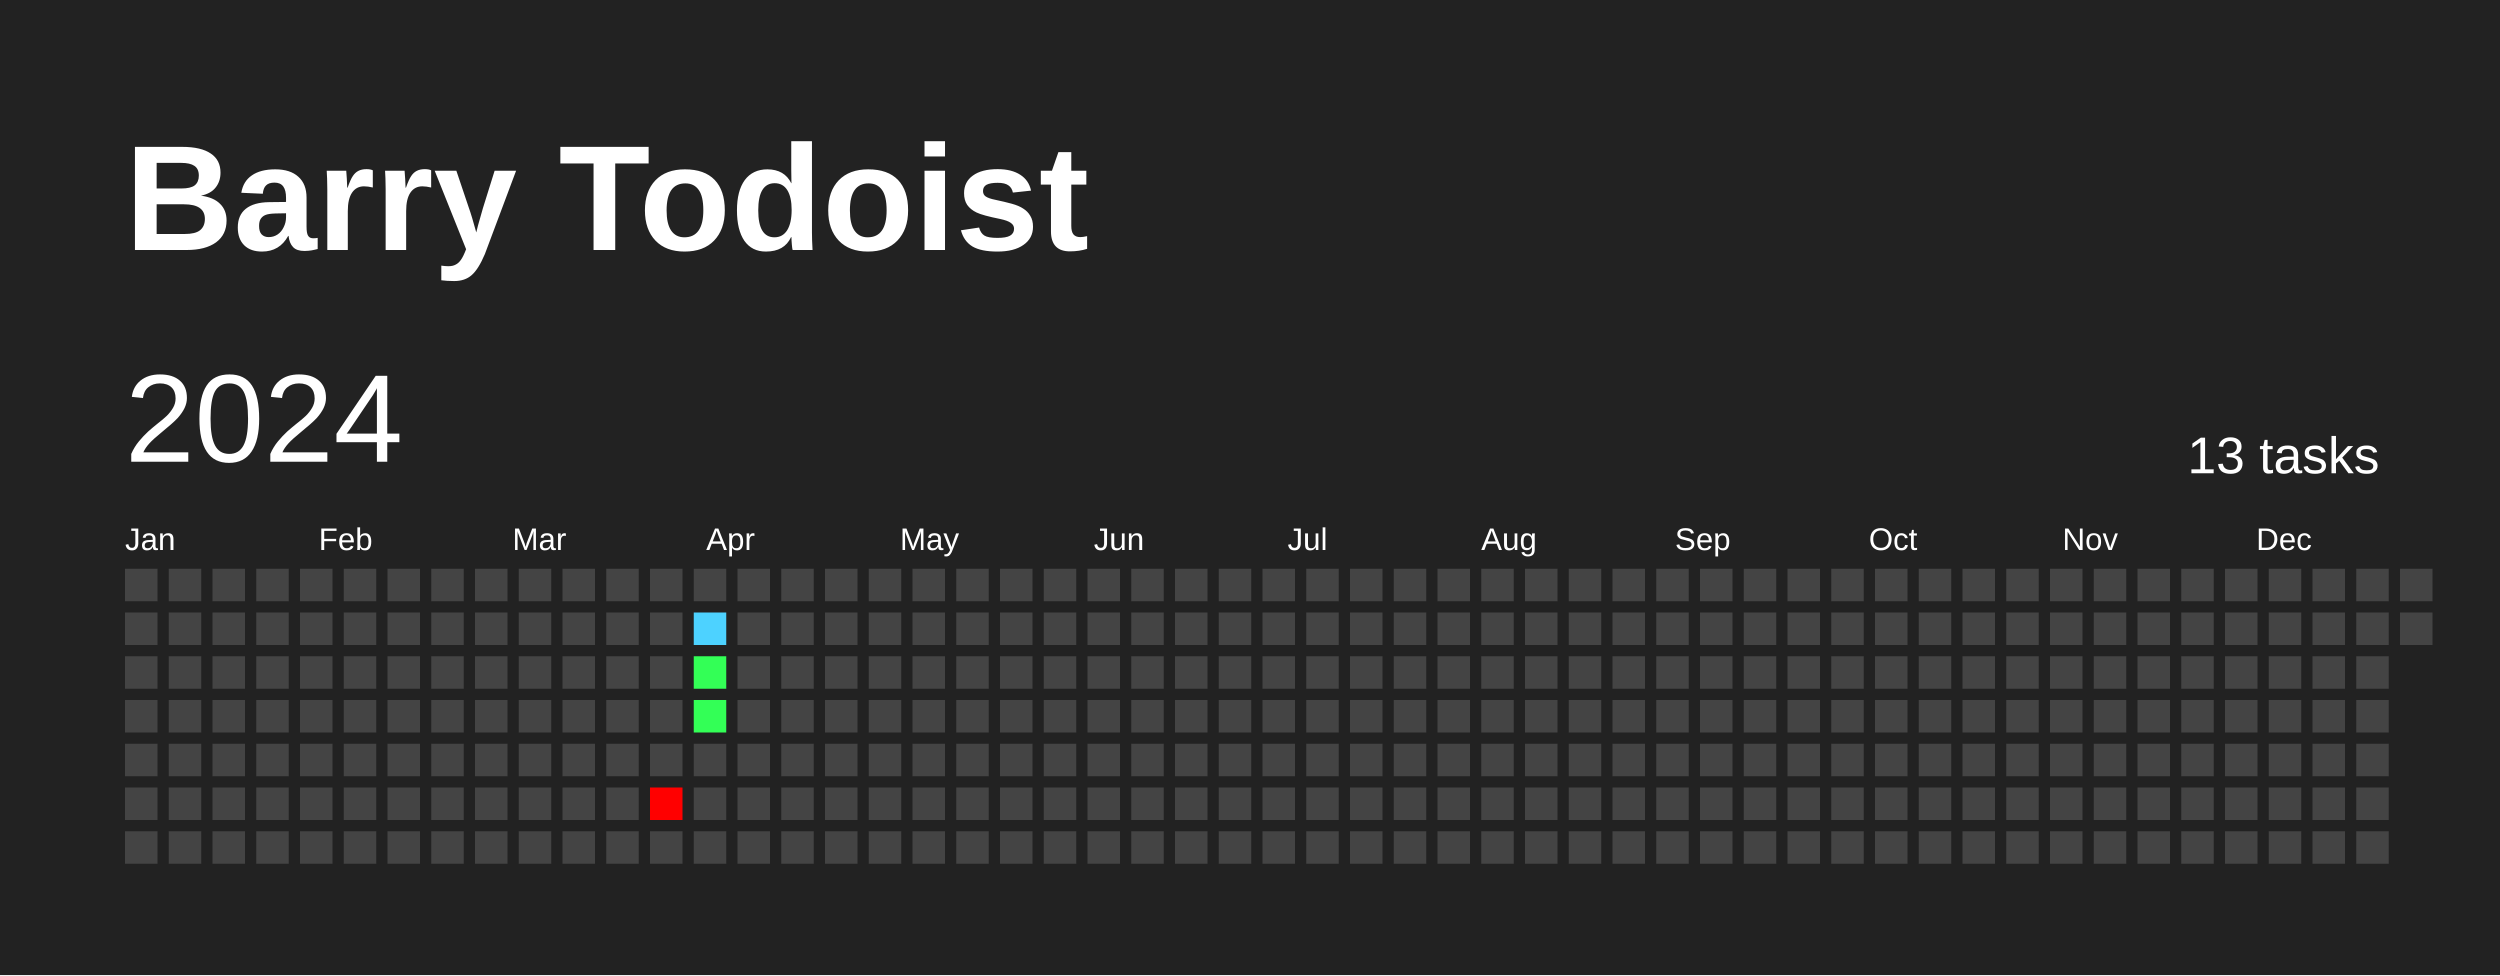
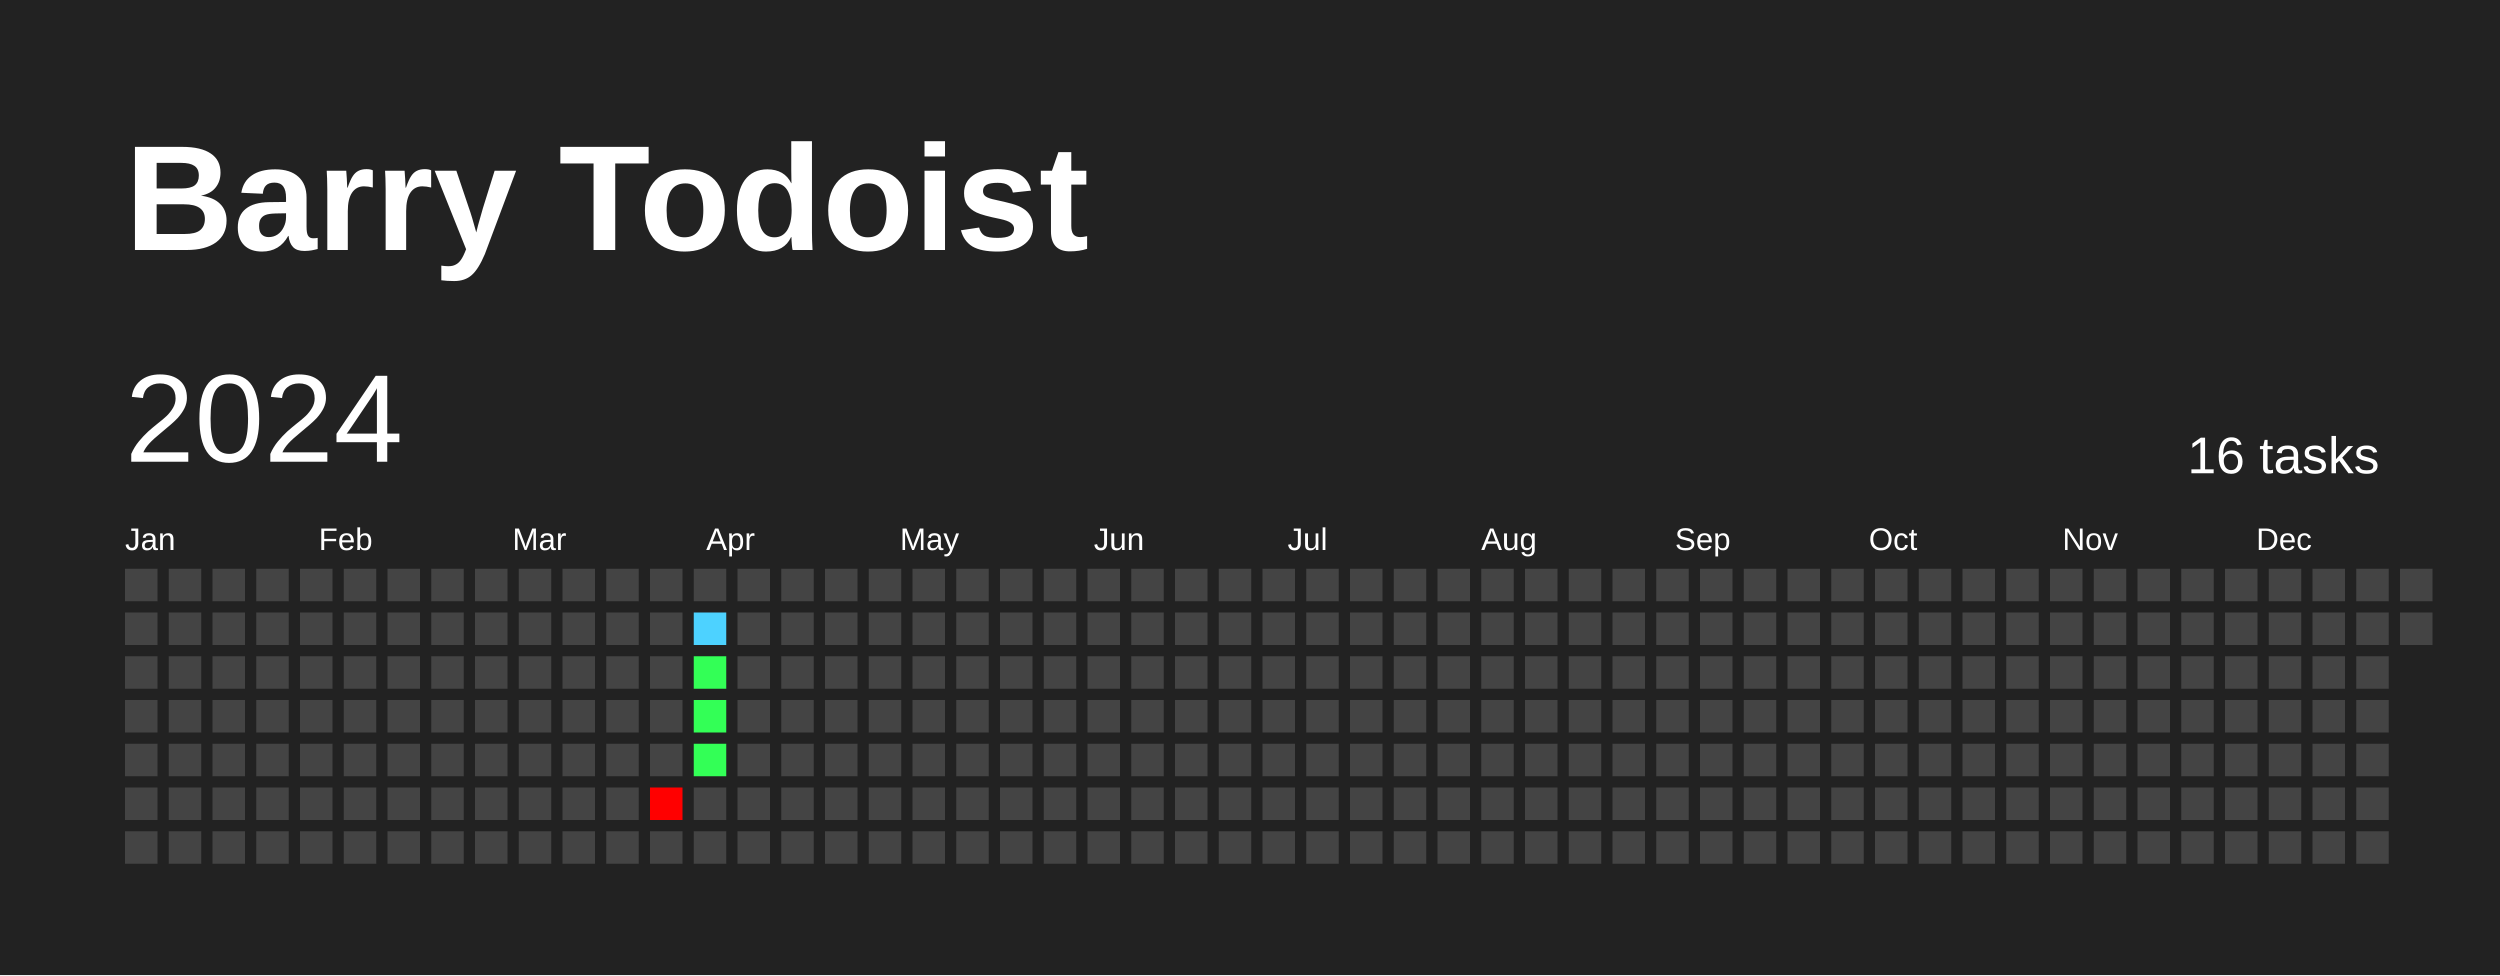
<svg xmlns="http://www.w3.org/2000/svg" baseProfile="full" height="78mm" version="1.1" viewBox="0,0,200,78" width="200mm">
  <defs />
  <rect fill="#222222" height="78" width="200" x="0" y="0" />
  <text fill="#FFFFFF" style="font-size:12px; font-family:Arial; font-weight:bold;" x="10" y="20">Barry Todoist</text>
  <text dominant-baseline="hanging" fill="#FFFFFF" style="font-size:10.0px; font-family:Arial;" x="10" y="30">2024</text>
-   <text dominant-baseline="hanging" fill="#FFFFFF" style="font-size:4.125px; font-family:Arial;" x="175" y="35">13 tasks</text>
+   <text dominant-baseline="hanging" fill="#FFFFFF" style="font-size:4.125px; font-family:Arial;" x="175" y="35">16 tasks</text>
  <text fill="#FFFFFF" style="font-size:2.5px; font-family:Arial" x="10.0" y="44">Jan</text>
  <text fill="#FFFFFF" style="font-size:2.5px; font-family:Arial" x="25.5" y="44">Feb</text>
  <text fill="#FFFFFF" style="font-size:2.5px; font-family:Arial" x="41.0" y="44">Mar</text>
  <text fill="#FFFFFF" style="font-size:2.5px; font-family:Arial" x="56.5" y="44">Apr</text>
  <text fill="#FFFFFF" style="font-size:2.5px; font-family:Arial" x="72.0" y="44">May</text>
  <text fill="#FFFFFF" style="font-size:2.5px; font-family:Arial" x="87.5" y="44">Jun</text>
  <text fill="#FFFFFF" style="font-size:2.5px; font-family:Arial" x="103.0" y="44">Jul</text>
  <text fill="#FFFFFF" style="font-size:2.5px; font-family:Arial" x="118.5" y="44">Aug</text>
  <text fill="#FFFFFF" style="font-size:2.5px; font-family:Arial" x="134.0" y="44">Sep</text>
  <text fill="#FFFFFF" style="font-size:2.5px; font-family:Arial" x="149.5" y="44">Oct</text>
  <text fill="#FFFFFF" style="font-size:2.5px; font-family:Arial" x="165.0" y="44">Nov</text>
  <text fill="#FFFFFF" style="font-size:2.5px; font-family:Arial" x="180.5" y="44">Dec</text>
  <rect fill="#444444" height="2.6" width="2.6" x="10.0" y="45.5" />
  <rect fill="#444444" height="2.6" width="2.6" x="10.0" y="49.0" />
  <rect fill="#444444" height="2.6" width="2.6" x="10.0" y="52.5" />
  <rect fill="#444444" height="2.6" width="2.6" x="10.0" y="56.0" />
  <rect fill="#444444" height="2.6" width="2.6" x="10.0" y="59.5" />
  <rect fill="#444444" height="2.6" width="2.6" x="10.0" y="63.0" />
  <rect fill="#444444" height="2.6" width="2.6" x="10.0" y="66.5" />
  <rect fill="#444444" height="2.6" width="2.6" x="13.5" y="45.5" />
  <rect fill="#444444" height="2.6" width="2.6" x="13.5" y="49.0" />
  <rect fill="#444444" height="2.6" width="2.6" x="13.5" y="52.5" />
  <rect fill="#444444" height="2.6" width="2.6" x="13.5" y="56.0" />
  <rect fill="#444444" height="2.6" width="2.6" x="13.5" y="59.5" />
  <rect fill="#444444" height="2.6" width="2.6" x="13.5" y="63.0" />
  <rect fill="#444444" height="2.6" width="2.6" x="13.5" y="66.5" />
  <rect fill="#444444" height="2.6" width="2.6" x="17.0" y="45.5" />
  <rect fill="#444444" height="2.6" width="2.6" x="17.0" y="49.0" />
  <rect fill="#444444" height="2.6" width="2.6" x="17.0" y="52.5" />
  <rect fill="#444444" height="2.6" width="2.6" x="17.0" y="56.0" />
  <rect fill="#444444" height="2.6" width="2.6" x="17.0" y="59.5" />
  <rect fill="#444444" height="2.6" width="2.6" x="17.0" y="63.0" />
  <rect fill="#444444" height="2.6" width="2.6" x="17.0" y="66.5" />
  <rect fill="#444444" height="2.6" width="2.6" x="20.5" y="45.5" />
  <rect fill="#444444" height="2.6" width="2.6" x="20.5" y="49.0" />
  <rect fill="#444444" height="2.6" width="2.6" x="20.5" y="52.5" />
  <rect fill="#444444" height="2.6" width="2.6" x="20.5" y="56.0" />
  <rect fill="#444444" height="2.6" width="2.6" x="20.5" y="59.5" />
  <rect fill="#444444" height="2.6" width="2.6" x="20.5" y="63.0" />
  <rect fill="#444444" height="2.6" width="2.6" x="20.5" y="66.5" />
  <rect fill="#444444" height="2.6" width="2.6" x="24.0" y="45.5" />
  <rect fill="#444444" height="2.6" width="2.6" x="24.0" y="49.0" />
  <rect fill="#444444" height="2.6" width="2.6" x="24.0" y="52.5" />
  <rect fill="#444444" height="2.6" width="2.6" x="24.0" y="56.0" />
  <rect fill="#444444" height="2.6" width="2.6" x="24.0" y="59.5" />
  <rect fill="#444444" height="2.6" width="2.6" x="24.0" y="63.0" />
  <rect fill="#444444" height="2.6" width="2.6" x="24.0" y="66.5" />
  <rect fill="#444444" height="2.6" width="2.6" x="27.5" y="45.5" />
  <rect fill="#444444" height="2.6" width="2.6" x="27.5" y="49.0" />
  <rect fill="#444444" height="2.6" width="2.6" x="27.5" y="52.5" />
  <rect fill="#444444" height="2.6" width="2.6" x="27.5" y="56.0" />
  <rect fill="#444444" height="2.6" width="2.6" x="27.5" y="59.5" />
  <rect fill="#444444" height="2.6" width="2.6" x="27.5" y="63.0" />
  <rect fill="#444444" height="2.6" width="2.6" x="27.5" y="66.5" />
  <rect fill="#444444" height="2.6" width="2.6" x="31.0" y="45.5" />
  <rect fill="#444444" height="2.6" width="2.6" x="31.0" y="49.0" />
  <rect fill="#444444" height="2.6" width="2.6" x="31.0" y="52.5" />
  <rect fill="#444444" height="2.6" width="2.6" x="31.0" y="56.0" />
  <rect fill="#444444" height="2.6" width="2.6" x="31.0" y="59.5" />
  <rect fill="#444444" height="2.6" width="2.6" x="31.0" y="63.0" />
  <rect fill="#444444" height="2.6" width="2.6" x="31.0" y="66.5" />
  <rect fill="#444444" height="2.6" width="2.6" x="34.5" y="45.5" />
  <rect fill="#444444" height="2.6" width="2.6" x="34.5" y="49.0" />
  <rect fill="#444444" height="2.6" width="2.6" x="34.5" y="52.5" />
  <rect fill="#444444" height="2.6" width="2.6" x="34.5" y="56.0" />
  <rect fill="#444444" height="2.6" width="2.6" x="34.5" y="59.5" />
  <rect fill="#444444" height="2.6" width="2.6" x="34.5" y="63.0" />
  <rect fill="#444444" height="2.6" width="2.6" x="34.5" y="66.5" />
  <rect fill="#444444" height="2.6" width="2.6" x="38.0" y="45.5" />
  <rect fill="#444444" height="2.6" width="2.6" x="38.0" y="49.0" />
  <rect fill="#444444" height="2.6" width="2.6" x="38.0" y="52.5" />
  <rect fill="#444444" height="2.6" width="2.6" x="38.0" y="56.0" />
  <rect fill="#444444" height="2.6" width="2.6" x="38.0" y="59.5" />
  <rect fill="#444444" height="2.6" width="2.6" x="38.0" y="63.0" />
  <rect fill="#444444" height="2.6" width="2.6" x="38.0" y="66.5" />
  <rect fill="#444444" height="2.6" width="2.6" x="41.5" y="45.5" />
  <rect fill="#444444" height="2.6" width="2.6" x="41.5" y="49.0" />
  <rect fill="#444444" height="2.6" width="2.6" x="41.5" y="52.5" />
  <rect fill="#444444" height="2.6" width="2.6" x="41.5" y="56.0" />
  <rect fill="#444444" height="2.6" width="2.6" x="41.5" y="59.5" />
  <rect fill="#444444" height="2.6" width="2.6" x="41.5" y="63.0" />
  <rect fill="#444444" height="2.6" width="2.6" x="41.5" y="66.5" />
  <rect fill="#444444" height="2.6" width="2.6" x="45.0" y="45.5" />
  <rect fill="#444444" height="2.6" width="2.6" x="45.0" y="49.0" />
  <rect fill="#444444" height="2.6" width="2.6" x="45.0" y="52.5" />
  <rect fill="#444444" height="2.6" width="2.6" x="45.0" y="56.0" />
  <rect fill="#444444" height="2.6" width="2.6" x="45.0" y="59.5" />
  <rect fill="#444444" height="2.6" width="2.6" x="45.0" y="63.0" />
  <rect fill="#444444" height="2.6" width="2.6" x="45.0" y="66.5" />
  <rect fill="#444444" height="2.6" width="2.6" x="48.5" y="45.5" />
  <rect fill="#444444" height="2.6" width="2.6" x="48.5" y="49.0" />
  <rect fill="#444444" height="2.6" width="2.6" x="48.5" y="52.5" />
  <rect fill="#444444" height="2.6" width="2.6" x="48.5" y="56.0" />
  <rect fill="#444444" height="2.6" width="2.6" x="48.5" y="59.5" />
  <rect fill="#444444" height="2.6" width="2.6" x="48.5" y="63.0" />
  <rect fill="#444444" height="2.6" width="2.6" x="48.5" y="66.5" />
  <rect fill="#444444" height="2.6" width="2.6" x="52.0" y="45.5" />
  <rect fill="#444444" height="2.6" width="2.6" x="52.0" y="49.0" />
  <rect fill="#444444" height="2.6" width="2.6" x="52.0" y="52.5" />
  <rect fill="#444444" height="2.6" width="2.6" x="52.0" y="56.0" />
  <rect fill="#444444" height="2.6" width="2.6" x="52.0" y="59.5" />
  <rect fill="red" height="2.6" width="2.6" x="52.0" y="63.0" />
  <rect fill="#444444" height="2.6" width="2.6" x="52.0" y="66.5" />
  <rect fill="#444444" height="2.6" width="2.6" x="55.5" y="45.5" />
  <rect fill="#4dd2ff" height="2.6" width="2.6" x="55.5" y="49.0" />
  <rect fill="#33ff56" height="2.6" width="2.6" x="55.5" y="52.5" />
  <rect fill="#33ff56" height="2.6" width="2.6" x="55.5" y="56.0" />
-   <rect fill="#444444" height="2.6" width="2.6" x="55.5" y="59.5" />
+   <rect fill="#33ff56" height="2.6" width="2.6" x="55.5" y="59.5" />
  <rect fill="#444444" height="2.6" width="2.6" x="55.5" y="63.0" />
  <rect fill="#444444" height="2.6" width="2.6" x="55.5" y="66.5" />
  <rect fill="#444444" height="2.6" width="2.6" x="59.0" y="45.5" />
  <rect fill="#444444" height="2.6" width="2.6" x="59.0" y="49.0" />
  <rect fill="#444444" height="2.6" width="2.6" x="59.0" y="52.5" />
  <rect fill="#444444" height="2.6" width="2.6" x="59.0" y="56.0" />
  <rect fill="#444444" height="2.6" width="2.6" x="59.0" y="59.5" />
  <rect fill="#444444" height="2.6" width="2.6" x="59.0" y="63.0" />
  <rect fill="#444444" height="2.6" width="2.6" x="59.0" y="66.5" />
  <rect fill="#444444" height="2.6" width="2.6" x="62.5" y="45.5" />
  <rect fill="#444444" height="2.6" width="2.6" x="62.5" y="49.0" />
  <rect fill="#444444" height="2.6" width="2.6" x="62.5" y="52.5" />
  <rect fill="#444444" height="2.6" width="2.6" x="62.5" y="56.0" />
  <rect fill="#444444" height="2.6" width="2.6" x="62.5" y="59.5" />
  <rect fill="#444444" height="2.6" width="2.6" x="62.5" y="63.0" />
  <rect fill="#444444" height="2.6" width="2.6" x="62.5" y="66.5" />
  <rect fill="#444444" height="2.6" width="2.6" x="66.0" y="45.5" />
  <rect fill="#444444" height="2.6" width="2.6" x="66.0" y="49.0" />
  <rect fill="#444444" height="2.6" width="2.6" x="66.0" y="52.5" />
  <rect fill="#444444" height="2.6" width="2.6" x="66.0" y="56.0" />
  <rect fill="#444444" height="2.6" width="2.6" x="66.0" y="59.5" />
  <rect fill="#444444" height="2.6" width="2.6" x="66.0" y="63.0" />
  <rect fill="#444444" height="2.6" width="2.6" x="66.0" y="66.5" />
  <rect fill="#444444" height="2.6" width="2.6" x="69.5" y="45.5" />
  <rect fill="#444444" height="2.6" width="2.6" x="69.5" y="49.0" />
  <rect fill="#444444" height="2.6" width="2.6" x="69.5" y="52.5" />
  <rect fill="#444444" height="2.6" width="2.6" x="69.5" y="56.0" />
  <rect fill="#444444" height="2.6" width="2.6" x="69.5" y="59.5" />
  <rect fill="#444444" height="2.6" width="2.6" x="69.5" y="63.0" />
  <rect fill="#444444" height="2.6" width="2.6" x="69.5" y="66.5" />
  <rect fill="#444444" height="2.6" width="2.6" x="73.0" y="45.5" />
  <rect fill="#444444" height="2.6" width="2.6" x="73.0" y="49.0" />
  <rect fill="#444444" height="2.6" width="2.6" x="73.0" y="52.5" />
  <rect fill="#444444" height="2.6" width="2.6" x="73.0" y="56.0" />
  <rect fill="#444444" height="2.6" width="2.6" x="73.0" y="59.5" />
  <rect fill="#444444" height="2.6" width="2.6" x="73.0" y="63.0" />
  <rect fill="#444444" height="2.6" width="2.6" x="73.0" y="66.5" />
  <rect fill="#444444" height="2.6" width="2.6" x="76.5" y="45.5" />
  <rect fill="#444444" height="2.6" width="2.6" x="76.5" y="49.0" />
  <rect fill="#444444" height="2.6" width="2.6" x="76.5" y="52.5" />
  <rect fill="#444444" height="2.6" width="2.6" x="76.5" y="56.0" />
  <rect fill="#444444" height="2.6" width="2.6" x="76.5" y="59.5" />
  <rect fill="#444444" height="2.6" width="2.6" x="76.5" y="63.0" />
  <rect fill="#444444" height="2.6" width="2.6" x="76.5" y="66.5" />
  <rect fill="#444444" height="2.6" width="2.6" x="80.0" y="45.5" />
  <rect fill="#444444" height="2.6" width="2.6" x="80.0" y="49.0" />
  <rect fill="#444444" height="2.6" width="2.6" x="80.0" y="52.5" />
  <rect fill="#444444" height="2.6" width="2.6" x="80.0" y="56.0" />
  <rect fill="#444444" height="2.6" width="2.6" x="80.0" y="59.5" />
  <rect fill="#444444" height="2.6" width="2.6" x="80.0" y="63.0" />
  <rect fill="#444444" height="2.6" width="2.6" x="80.0" y="66.5" />
  <rect fill="#444444" height="2.6" width="2.6" x="83.5" y="45.5" />
  <rect fill="#444444" height="2.6" width="2.6" x="83.5" y="49.0" />
  <rect fill="#444444" height="2.6" width="2.6" x="83.5" y="52.5" />
  <rect fill="#444444" height="2.6" width="2.6" x="83.5" y="56.0" />
  <rect fill="#444444" height="2.6" width="2.6" x="83.5" y="59.5" />
  <rect fill="#444444" height="2.6" width="2.6" x="83.5" y="63.0" />
  <rect fill="#444444" height="2.6" width="2.6" x="83.5" y="66.5" />
  <rect fill="#444444" height="2.6" width="2.6" x="87.0" y="45.5" />
  <rect fill="#444444" height="2.6" width="2.6" x="87.0" y="49.0" />
  <rect fill="#444444" height="2.6" width="2.6" x="87.0" y="52.5" />
  <rect fill="#444444" height="2.6" width="2.6" x="87.0" y="56.0" />
  <rect fill="#444444" height="2.6" width="2.6" x="87.0" y="59.5" />
  <rect fill="#444444" height="2.6" width="2.6" x="87.0" y="63.0" />
  <rect fill="#444444" height="2.6" width="2.6" x="87.0" y="66.5" />
  <rect fill="#444444" height="2.6" width="2.6" x="90.5" y="45.5" />
  <rect fill="#444444" height="2.6" width="2.6" x="90.5" y="49.0" />
  <rect fill="#444444" height="2.6" width="2.6" x="90.5" y="52.5" />
  <rect fill="#444444" height="2.6" width="2.6" x="90.5" y="56.0" />
  <rect fill="#444444" height="2.6" width="2.6" x="90.5" y="59.5" />
  <rect fill="#444444" height="2.6" width="2.6" x="90.5" y="63.0" />
  <rect fill="#444444" height="2.6" width="2.6" x="90.5" y="66.5" />
  <rect fill="#444444" height="2.6" width="2.6" x="94.0" y="45.5" />
  <rect fill="#444444" height="2.6" width="2.6" x="94.0" y="49.0" />
  <rect fill="#444444" height="2.6" width="2.6" x="94.0" y="52.5" />
  <rect fill="#444444" height="2.6" width="2.6" x="94.0" y="56.0" />
  <rect fill="#444444" height="2.6" width="2.6" x="94.0" y="59.5" />
  <rect fill="#444444" height="2.6" width="2.6" x="94.0" y="63.0" />
  <rect fill="#444444" height="2.6" width="2.6" x="94.0" y="66.5" />
  <rect fill="#444444" height="2.6" width="2.6" x="97.5" y="45.5" />
  <rect fill="#444444" height="2.6" width="2.6" x="97.5" y="49.0" />
  <rect fill="#444444" height="2.6" width="2.6" x="97.5" y="52.5" />
  <rect fill="#444444" height="2.6" width="2.6" x="97.5" y="56.0" />
  <rect fill="#444444" height="2.6" width="2.6" x="97.5" y="59.5" />
  <rect fill="#444444" height="2.6" width="2.6" x="97.5" y="63.0" />
  <rect fill="#444444" height="2.6" width="2.6" x="97.5" y="66.5" />
  <rect fill="#444444" height="2.6" width="2.6" x="101.0" y="45.5" />
  <rect fill="#444444" height="2.6" width="2.6" x="101.0" y="49.0" />
  <rect fill="#444444" height="2.6" width="2.6" x="101.0" y="52.5" />
  <rect fill="#444444" height="2.6" width="2.6" x="101.0" y="56.0" />
  <rect fill="#444444" height="2.6" width="2.6" x="101.0" y="59.5" />
  <rect fill="#444444" height="2.6" width="2.6" x="101.0" y="63.0" />
  <rect fill="#444444" height="2.6" width="2.6" x="101.0" y="66.5" />
  <rect fill="#444444" height="2.6" width="2.6" x="104.5" y="45.5" />
  <rect fill="#444444" height="2.6" width="2.6" x="104.5" y="49.0" />
  <rect fill="#444444" height="2.6" width="2.6" x="104.5" y="52.5" />
  <rect fill="#444444" height="2.6" width="2.6" x="104.5" y="56.0" />
  <rect fill="#444444" height="2.6" width="2.6" x="104.5" y="59.5" />
  <rect fill="#444444" height="2.6" width="2.6" x="104.5" y="63.0" />
  <rect fill="#444444" height="2.6" width="2.6" x="104.5" y="66.5" />
  <rect fill="#444444" height="2.6" width="2.6" x="108.0" y="45.5" />
  <rect fill="#444444" height="2.6" width="2.6" x="108.0" y="49.0" />
  <rect fill="#444444" height="2.6" width="2.6" x="108.0" y="52.5" />
  <rect fill="#444444" height="2.6" width="2.6" x="108.0" y="56.0" />
  <rect fill="#444444" height="2.6" width="2.6" x="108.0" y="59.5" />
  <rect fill="#444444" height="2.6" width="2.6" x="108.0" y="63.0" />
  <rect fill="#444444" height="2.6" width="2.6" x="108.0" y="66.5" />
  <rect fill="#444444" height="2.6" width="2.6" x="111.5" y="45.5" />
  <rect fill="#444444" height="2.6" width="2.6" x="111.5" y="49.0" />
  <rect fill="#444444" height="2.6" width="2.6" x="111.5" y="52.5" />
  <rect fill="#444444" height="2.6" width="2.6" x="111.5" y="56.0" />
  <rect fill="#444444" height="2.6" width="2.6" x="111.5" y="59.5" />
  <rect fill="#444444" height="2.6" width="2.6" x="111.5" y="63.0" />
  <rect fill="#444444" height="2.6" width="2.6" x="111.5" y="66.5" />
  <rect fill="#444444" height="2.6" width="2.6" x="115.0" y="45.5" />
  <rect fill="#444444" height="2.6" width="2.6" x="115.0" y="49.0" />
  <rect fill="#444444" height="2.6" width="2.6" x="115.0" y="52.5" />
  <rect fill="#444444" height="2.6" width="2.6" x="115.0" y="56.0" />
  <rect fill="#444444" height="2.6" width="2.6" x="115.0" y="59.5" />
  <rect fill="#444444" height="2.6" width="2.6" x="115.0" y="63.0" />
  <rect fill="#444444" height="2.6" width="2.6" x="115.0" y="66.5" />
  <rect fill="#444444" height="2.6" width="2.6" x="118.5" y="45.5" />
  <rect fill="#444444" height="2.6" width="2.6" x="118.5" y="49.0" />
  <rect fill="#444444" height="2.6" width="2.6" x="118.5" y="52.5" />
  <rect fill="#444444" height="2.6" width="2.6" x="118.5" y="56.0" />
  <rect fill="#444444" height="2.6" width="2.6" x="118.5" y="59.5" />
  <rect fill="#444444" height="2.6" width="2.6" x="118.5" y="63.0" />
  <rect fill="#444444" height="2.6" width="2.6" x="118.5" y="66.5" />
  <rect fill="#444444" height="2.6" width="2.6" x="122.0" y="45.5" />
  <rect fill="#444444" height="2.6" width="2.6" x="122.0" y="49.0" />
  <rect fill="#444444" height="2.6" width="2.6" x="122.0" y="52.5" />
  <rect fill="#444444" height="2.6" width="2.6" x="122.0" y="56.0" />
  <rect fill="#444444" height="2.6" width="2.6" x="122.0" y="59.5" />
  <rect fill="#444444" height="2.6" width="2.6" x="122.0" y="63.0" />
  <rect fill="#444444" height="2.6" width="2.6" x="122.0" y="66.5" />
  <rect fill="#444444" height="2.6" width="2.6" x="125.5" y="45.5" />
  <rect fill="#444444" height="2.6" width="2.6" x="125.5" y="49.0" />
  <rect fill="#444444" height="2.6" width="2.6" x="125.5" y="52.5" />
  <rect fill="#444444" height="2.6" width="2.6" x="125.5" y="56.0" />
  <rect fill="#444444" height="2.6" width="2.6" x="125.5" y="59.5" />
  <rect fill="#444444" height="2.6" width="2.6" x="125.5" y="63.0" />
  <rect fill="#444444" height="2.6" width="2.6" x="125.5" y="66.5" />
  <rect fill="#444444" height="2.6" width="2.6" x="129.0" y="45.5" />
  <rect fill="#444444" height="2.6" width="2.6" x="129.0" y="49.0" />
  <rect fill="#444444" height="2.6" width="2.6" x="129.0" y="52.5" />
  <rect fill="#444444" height="2.6" width="2.6" x="129.0" y="56.0" />
  <rect fill="#444444" height="2.6" width="2.6" x="129.0" y="59.5" />
  <rect fill="#444444" height="2.6" width="2.6" x="129.0" y="63.0" />
  <rect fill="#444444" height="2.6" width="2.6" x="129.0" y="66.5" />
  <rect fill="#444444" height="2.6" width="2.6" x="132.5" y="45.5" />
  <rect fill="#444444" height="2.6" width="2.6" x="132.5" y="49.0" />
  <rect fill="#444444" height="2.6" width="2.6" x="132.5" y="52.5" />
  <rect fill="#444444" height="2.6" width="2.6" x="132.5" y="56.0" />
  <rect fill="#444444" height="2.6" width="2.6" x="132.5" y="59.5" />
  <rect fill="#444444" height="2.6" width="2.6" x="132.5" y="63.0" />
  <rect fill="#444444" height="2.6" width="2.6" x="132.5" y="66.5" />
  <rect fill="#444444" height="2.6" width="2.6" x="136.0" y="45.5" />
  <rect fill="#444444" height="2.6" width="2.6" x="136.0" y="49.0" />
  <rect fill="#444444" height="2.6" width="2.6" x="136.0" y="52.5" />
  <rect fill="#444444" height="2.6" width="2.6" x="136.0" y="56.0" />
  <rect fill="#444444" height="2.6" width="2.6" x="136.0" y="59.5" />
  <rect fill="#444444" height="2.6" width="2.6" x="136.0" y="63.0" />
  <rect fill="#444444" height="2.6" width="2.6" x="136.0" y="66.5" />
  <rect fill="#444444" height="2.6" width="2.6" x="139.5" y="45.5" />
  <rect fill="#444444" height="2.6" width="2.6" x="139.5" y="49.0" />
  <rect fill="#444444" height="2.6" width="2.6" x="139.5" y="52.5" />
  <rect fill="#444444" height="2.6" width="2.6" x="139.5" y="56.0" />
  <rect fill="#444444" height="2.6" width="2.6" x="139.5" y="59.5" />
  <rect fill="#444444" height="2.6" width="2.6" x="139.5" y="63.0" />
  <rect fill="#444444" height="2.6" width="2.6" x="139.5" y="66.5" />
  <rect fill="#444444" height="2.6" width="2.6" x="143.0" y="45.5" />
  <rect fill="#444444" height="2.6" width="2.6" x="143.0" y="49.0" />
  <rect fill="#444444" height="2.6" width="2.6" x="143.0" y="52.5" />
  <rect fill="#444444" height="2.6" width="2.6" x="143.0" y="56.0" />
  <rect fill="#444444" height="2.6" width="2.6" x="143.0" y="59.5" />
  <rect fill="#444444" height="2.6" width="2.6" x="143.0" y="63.0" />
  <rect fill="#444444" height="2.6" width="2.6" x="143.0" y="66.5" />
  <rect fill="#444444" height="2.6" width="2.6" x="146.5" y="45.5" />
  <rect fill="#444444" height="2.6" width="2.6" x="146.5" y="49.0" />
  <rect fill="#444444" height="2.6" width="2.6" x="146.5" y="52.5" />
  <rect fill="#444444" height="2.6" width="2.6" x="146.5" y="56.0" />
  <rect fill="#444444" height="2.6" width="2.6" x="146.5" y="59.5" />
  <rect fill="#444444" height="2.6" width="2.6" x="146.5" y="63.0" />
  <rect fill="#444444" height="2.6" width="2.6" x="146.5" y="66.5" />
  <rect fill="#444444" height="2.6" width="2.6" x="150.0" y="45.5" />
  <rect fill="#444444" height="2.6" width="2.6" x="150.0" y="49.0" />
  <rect fill="#444444" height="2.6" width="2.6" x="150.0" y="52.5" />
  <rect fill="#444444" height="2.6" width="2.6" x="150.0" y="56.0" />
  <rect fill="#444444" height="2.6" width="2.6" x="150.0" y="59.5" />
  <rect fill="#444444" height="2.6" width="2.6" x="150.0" y="63.0" />
  <rect fill="#444444" height="2.6" width="2.6" x="150.0" y="66.5" />
  <rect fill="#444444" height="2.6" width="2.6" x="153.5" y="45.5" />
  <rect fill="#444444" height="2.6" width="2.6" x="153.5" y="49.0" />
  <rect fill="#444444" height="2.6" width="2.6" x="153.5" y="52.5" />
  <rect fill="#444444" height="2.6" width="2.6" x="153.5" y="56.0" />
  <rect fill="#444444" height="2.6" width="2.6" x="153.5" y="59.5" />
  <rect fill="#444444" height="2.6" width="2.6" x="153.5" y="63.0" />
  <rect fill="#444444" height="2.6" width="2.6" x="153.5" y="66.5" />
  <rect fill="#444444" height="2.6" width="2.6" x="157.0" y="45.5" />
  <rect fill="#444444" height="2.6" width="2.6" x="157.0" y="49.0" />
  <rect fill="#444444" height="2.6" width="2.6" x="157.0" y="52.5" />
  <rect fill="#444444" height="2.6" width="2.6" x="157.0" y="56.0" />
  <rect fill="#444444" height="2.6" width="2.6" x="157.0" y="59.5" />
  <rect fill="#444444" height="2.6" width="2.6" x="157.0" y="63.0" />
  <rect fill="#444444" height="2.6" width="2.6" x="157.0" y="66.5" />
  <rect fill="#444444" height="2.6" width="2.6" x="160.5" y="45.5" />
  <rect fill="#444444" height="2.6" width="2.6" x="160.5" y="49.0" />
  <rect fill="#444444" height="2.6" width="2.6" x="160.5" y="52.5" />
  <rect fill="#444444" height="2.6" width="2.6" x="160.5" y="56.0" />
  <rect fill="#444444" height="2.6" width="2.6" x="160.5" y="59.5" />
  <rect fill="#444444" height="2.6" width="2.6" x="160.5" y="63.0" />
  <rect fill="#444444" height="2.6" width="2.6" x="160.5" y="66.5" />
  <rect fill="#444444" height="2.6" width="2.6" x="164.0" y="45.5" />
  <rect fill="#444444" height="2.6" width="2.6" x="164.0" y="49.0" />
  <rect fill="#444444" height="2.6" width="2.6" x="164.0" y="52.5" />
  <rect fill="#444444" height="2.6" width="2.6" x="164.0" y="56.0" />
  <rect fill="#444444" height="2.6" width="2.6" x="164.0" y="59.5" />
  <rect fill="#444444" height="2.6" width="2.6" x="164.0" y="63.0" />
  <rect fill="#444444" height="2.6" width="2.6" x="164.0" y="66.5" />
  <rect fill="#444444" height="2.6" width="2.6" x="167.5" y="45.5" />
  <rect fill="#444444" height="2.6" width="2.6" x="167.5" y="49.0" />
  <rect fill="#444444" height="2.6" width="2.6" x="167.5" y="52.5" />
  <rect fill="#444444" height="2.6" width="2.6" x="167.5" y="56.0" />
  <rect fill="#444444" height="2.6" width="2.6" x="167.5" y="59.5" />
  <rect fill="#444444" height="2.6" width="2.6" x="167.5" y="63.0" />
  <rect fill="#444444" height="2.6" width="2.6" x="167.5" y="66.5" />
  <rect fill="#444444" height="2.6" width="2.6" x="171.0" y="45.5" />
  <rect fill="#444444" height="2.6" width="2.6" x="171.0" y="49.0" />
  <rect fill="#444444" height="2.6" width="2.6" x="171.0" y="52.5" />
  <rect fill="#444444" height="2.6" width="2.6" x="171.0" y="56.0" />
  <rect fill="#444444" height="2.6" width="2.6" x="171.0" y="59.5" />
  <rect fill="#444444" height="2.6" width="2.6" x="171.0" y="63.0" />
  <rect fill="#444444" height="2.6" width="2.6" x="171.0" y="66.5" />
  <rect fill="#444444" height="2.6" width="2.6" x="174.5" y="45.5" />
  <rect fill="#444444" height="2.6" width="2.6" x="174.5" y="49.0" />
  <rect fill="#444444" height="2.6" width="2.6" x="174.5" y="52.5" />
  <rect fill="#444444" height="2.6" width="2.6" x="174.5" y="56.0" />
  <rect fill="#444444" height="2.6" width="2.6" x="174.5" y="59.5" />
  <rect fill="#444444" height="2.6" width="2.6" x="174.5" y="63.0" />
  <rect fill="#444444" height="2.6" width="2.6" x="174.5" y="66.5" />
  <rect fill="#444444" height="2.6" width="2.6" x="178.0" y="45.5" />
  <rect fill="#444444" height="2.6" width="2.6" x="178.0" y="49.0" />
  <rect fill="#444444" height="2.6" width="2.6" x="178.0" y="52.5" />
  <rect fill="#444444" height="2.6" width="2.6" x="178.0" y="56.0" />
  <rect fill="#444444" height="2.6" width="2.6" x="178.0" y="59.5" />
  <rect fill="#444444" height="2.6" width="2.6" x="178.0" y="63.0" />
  <rect fill="#444444" height="2.6" width="2.6" x="178.0" y="66.5" />
  <rect fill="#444444" height="2.6" width="2.6" x="181.5" y="45.5" />
  <rect fill="#444444" height="2.6" width="2.6" x="181.5" y="49.0" />
  <rect fill="#444444" height="2.6" width="2.6" x="181.5" y="52.5" />
  <rect fill="#444444" height="2.6" width="2.6" x="181.5" y="56.0" />
  <rect fill="#444444" height="2.6" width="2.6" x="181.5" y="59.5" />
  <rect fill="#444444" height="2.6" width="2.6" x="181.5" y="63.0" />
  <rect fill="#444444" height="2.6" width="2.6" x="181.5" y="66.5" />
  <rect fill="#444444" height="2.6" width="2.6" x="185.0" y="45.5" />
  <rect fill="#444444" height="2.6" width="2.6" x="185.0" y="49.0" />
  <rect fill="#444444" height="2.6" width="2.6" x="185.0" y="52.5" />
  <rect fill="#444444" height="2.6" width="2.6" x="185.0" y="56.0" />
  <rect fill="#444444" height="2.6" width="2.6" x="185.0" y="59.5" />
  <rect fill="#444444" height="2.6" width="2.6" x="185.0" y="63.0" />
  <rect fill="#444444" height="2.6" width="2.6" x="185.0" y="66.5" />
  <rect fill="#444444" height="2.6" width="2.6" x="188.5" y="45.5" />
  <rect fill="#444444" height="2.6" width="2.6" x="188.5" y="49.0" />
  <rect fill="#444444" height="2.6" width="2.6" x="188.5" y="52.5" />
  <rect fill="#444444" height="2.6" width="2.6" x="188.5" y="56.0" />
  <rect fill="#444444" height="2.6" width="2.6" x="188.5" y="59.5" />
  <rect fill="#444444" height="2.6" width="2.6" x="188.5" y="63.0" />
  <rect fill="#444444" height="2.6" width="2.6" x="188.5" y="66.5" />
  <rect fill="#444444" height="2.6" width="2.6" x="192.0" y="45.5" />
  <rect fill="#444444" height="2.6" width="2.6" x="192.0" y="49.0" />
</svg>
